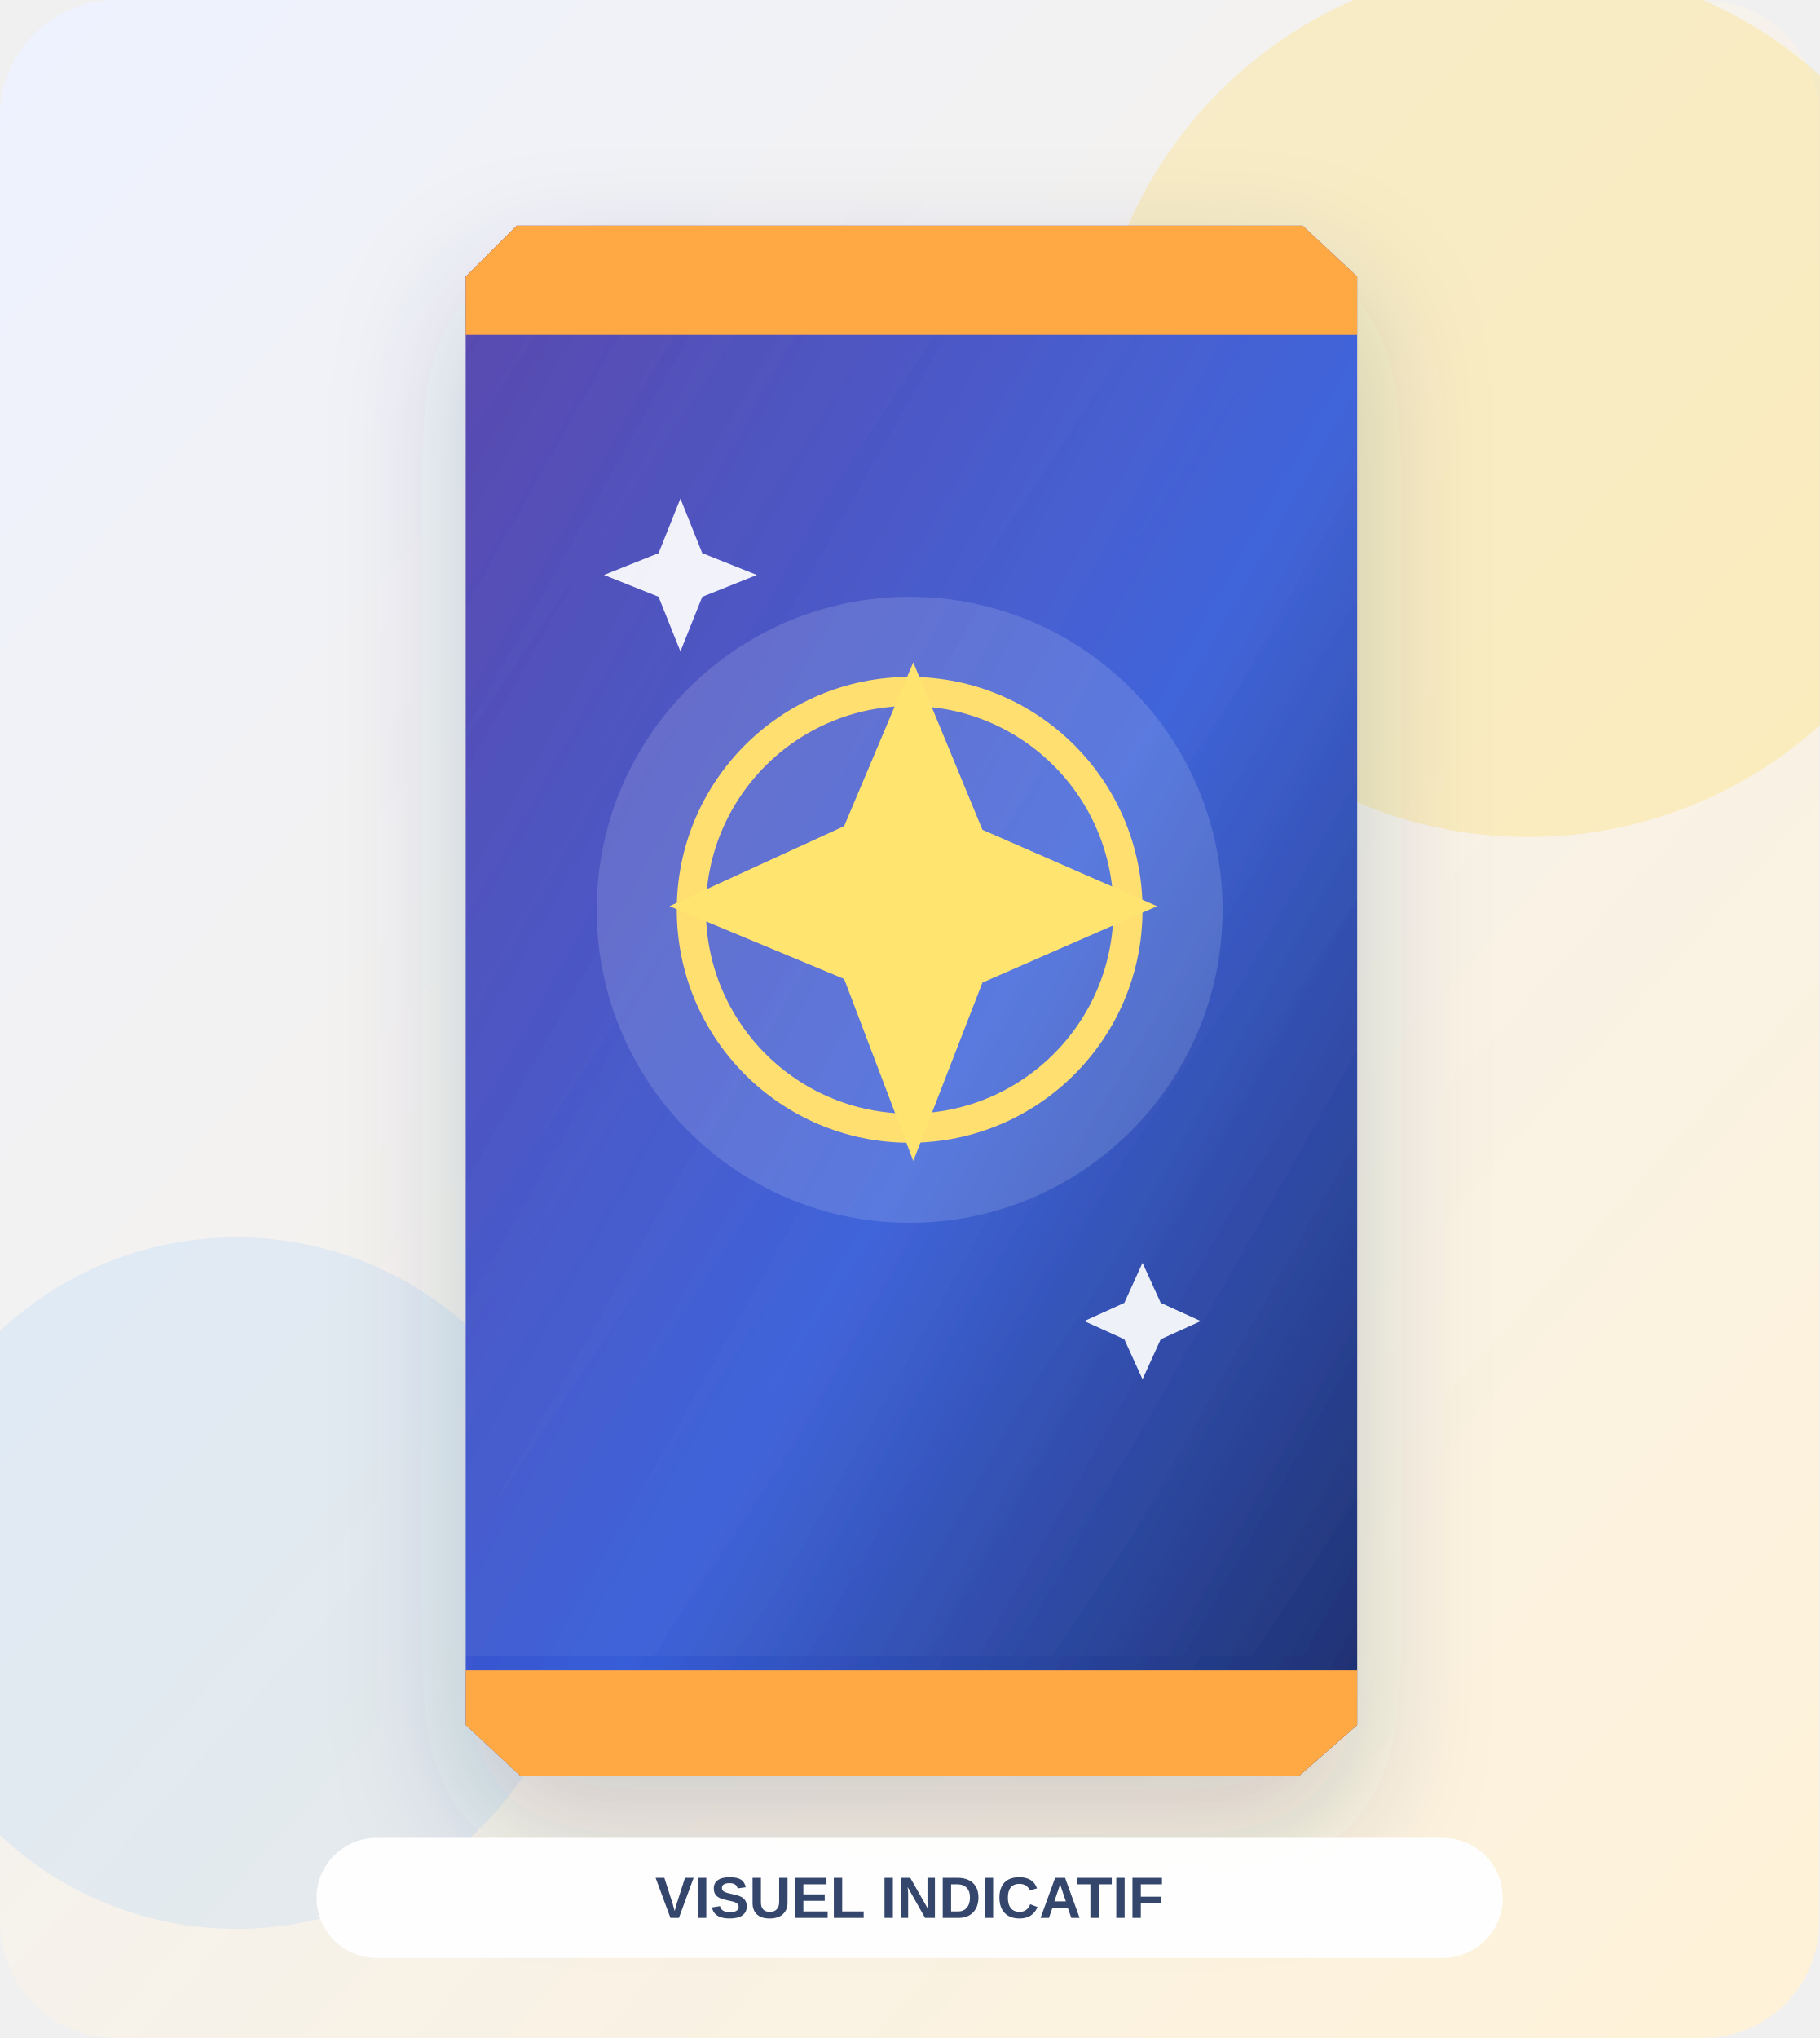
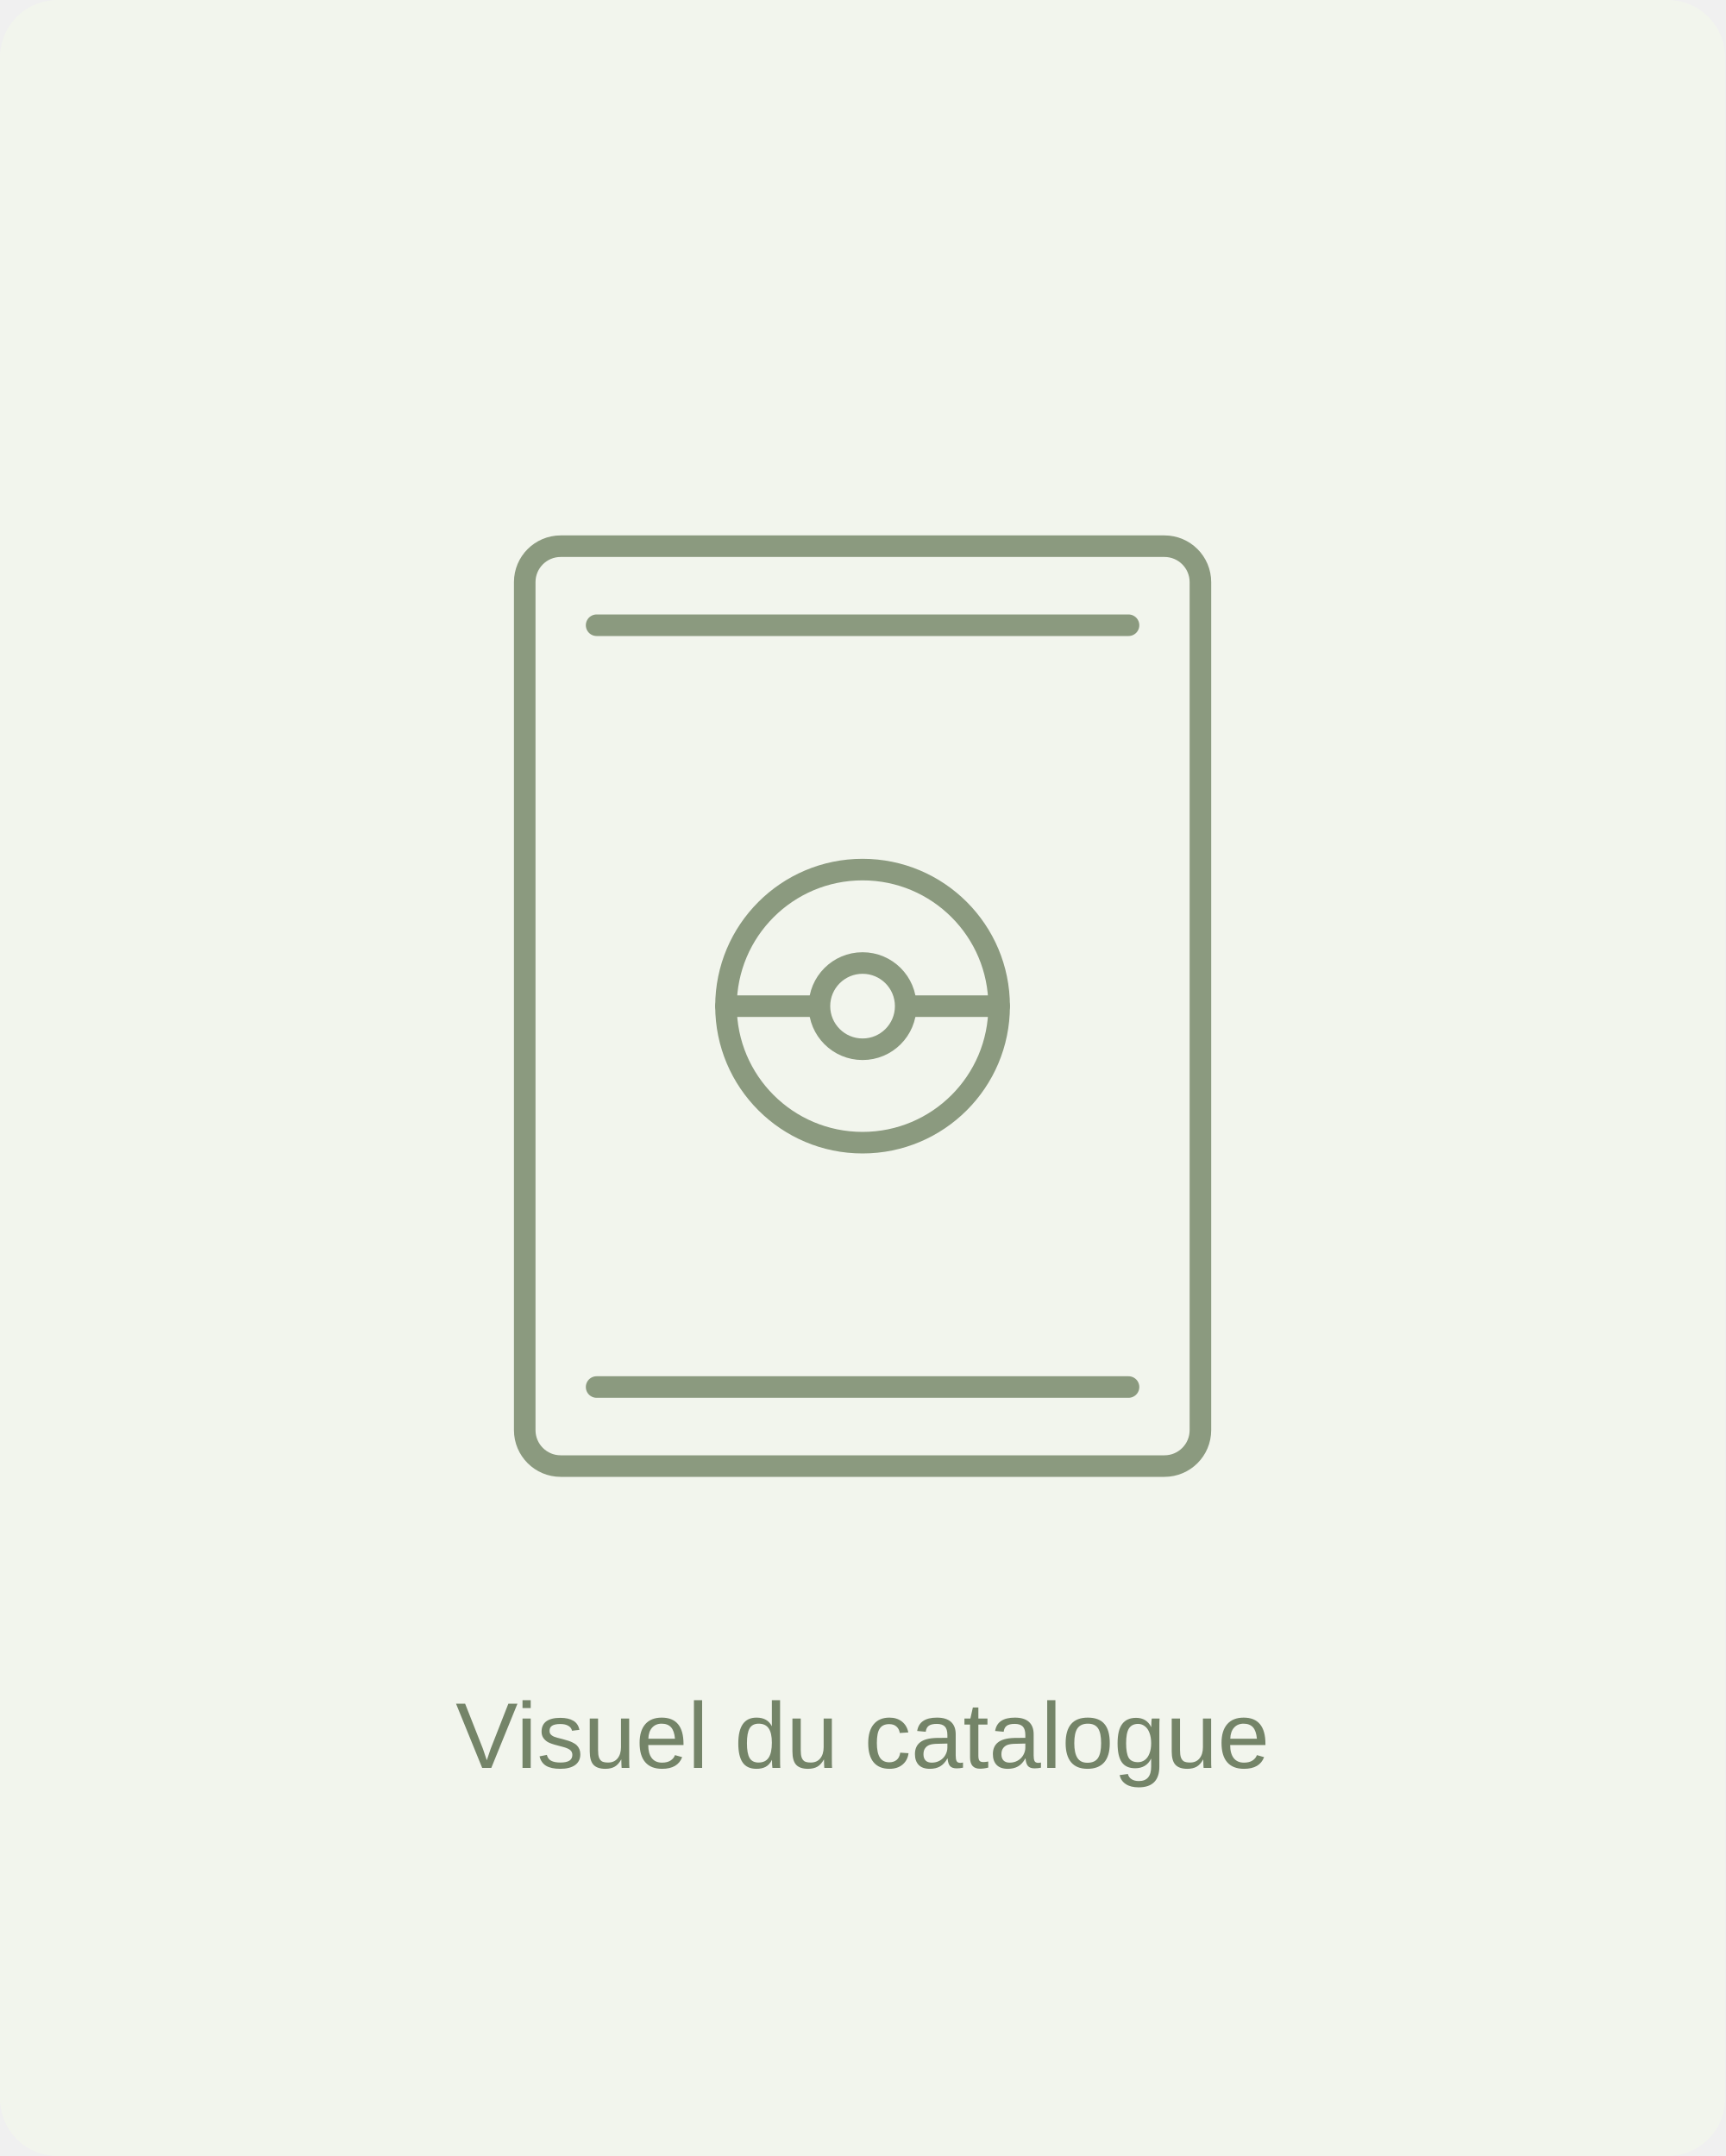
- <svg xmlns="http://www.w3.org/2000/svg" width="500" height="560" viewBox="0 0 500 560" role="img" aria-labelledby="title desc">
-   <defs>
-     <linearGradient id="bg" x1="0" y1="0" x2="1" y2="1">
-       <stop stop-color="#edf2ff" />
-       <stop offset="1" stop-color="#fff2d7" />
-     </linearGradient>
-     <linearGradient id="pack" x1="0" y1="0" x2="1" y2="1">
-       <stop stop-color="#4733a3" />
-       <stop offset=".55" stop-color="#375dd8" />
-       <stop offset="1" stop-color="#1d2e6a" />
-     </linearGradient>
-     <linearGradient id="shine" x1="0" y1="0" x2="1" y2="1">
-       <stop stop-color="#fff" stop-opacity=".35" />
-       <stop offset="1" stop-color="#fff" stop-opacity="0" />
-     </linearGradient>
-     <filter id="shadow" x="-50%" y="-50%" width="200%" height="200%">
-       <feDropShadow dx="0" dy="16" stdDeviation="18" flood-color="#273261" flood-opacity=".2" />
-     </filter>
-   </defs>
-   <rect width="500" height="560" rx="32" fill="url(#bg)" />
-   <circle cx="420" cy="110" r="120" fill="#ffdd63" opacity=".3" />
-   <circle cx="65" cy="435" r="95" fill="#96c7ff" opacity=".2" />
-   <g filter="url(#shadow)">
-     <path d="M142 62 L358 62 L373 76 L373 474 L357 488 L143 488 L128 474 L128 76Z" fill="url(#pack)" />
-     <path d="M142 62 L358 62 L373 76 L373 92 L128 92 L128 76Z" fill="#ffa944" />
-     <path d="M128 459 L373 459 L373 474 L357 488 L143 488 L128 474Z" fill="#ffa944" />
-     <path d="M128 92 L373 92 L373 455 L128 455Z" fill="url(#shine)" opacity=".3" />
-     <circle cx="250" cy="250" r="86" fill="#fff" opacity=".14" />
-     <circle cx="250" cy="250" r="60" fill="none" stroke="#ffdf70" stroke-width="8" />
-     <path d="M251 182 L270 228 L318 249 L270 270 L251 319 L232 269 L184 249 L232 227Z" fill="#ffe56f" />
-     <g fill="#fff" opacity=".92">
-       <path d="M187 137l6 15 15 6-15 6-6 15-6-15-15-6 15-6z" />
-       <path d="M314 347l5 11 11 5-11 5-5 11-5-11-11-5 11-5z" />
-     </g>
+ <svg xmlns="http://www.w3.org/2000/svg" width="240" height="300" viewBox="0 0 240 300" role="img" aria-labelledby="title">
+   <rect width="240" height="300" rx="8" fill="#f2f5ed" />
+   <g fill="none" stroke="#8b9a7f" stroke-width="3" stroke-linecap="round" stroke-linejoin="round">
+     <rect x="73" y="76" width="94" height="128" rx="5" />
+     <path d="M83 87h74M83 193h74" />
+     <circle cx="120" cy="140" r="19" />
+     <path d="M101 140h38" />
+     <circle cx="120" cy="140" r="6" fill="#f2f5ed" />
  </g>
-   <rect x="87" y="505" width="326" height="33" rx="16.5" fill="#fff" opacity=".96" />
-   <text x="250" y="527" text-anchor="middle" font-size="16" font-family="Arial, sans-serif" fill="#34466b" font-weight="700">VISUEL INDICATIF</text>
+   <text x="120" y="246" text-anchor="middle" font-family="Arial,sans-serif" font-size="13" fill="#748468">Visuel du catalogue</text>
</svg>
